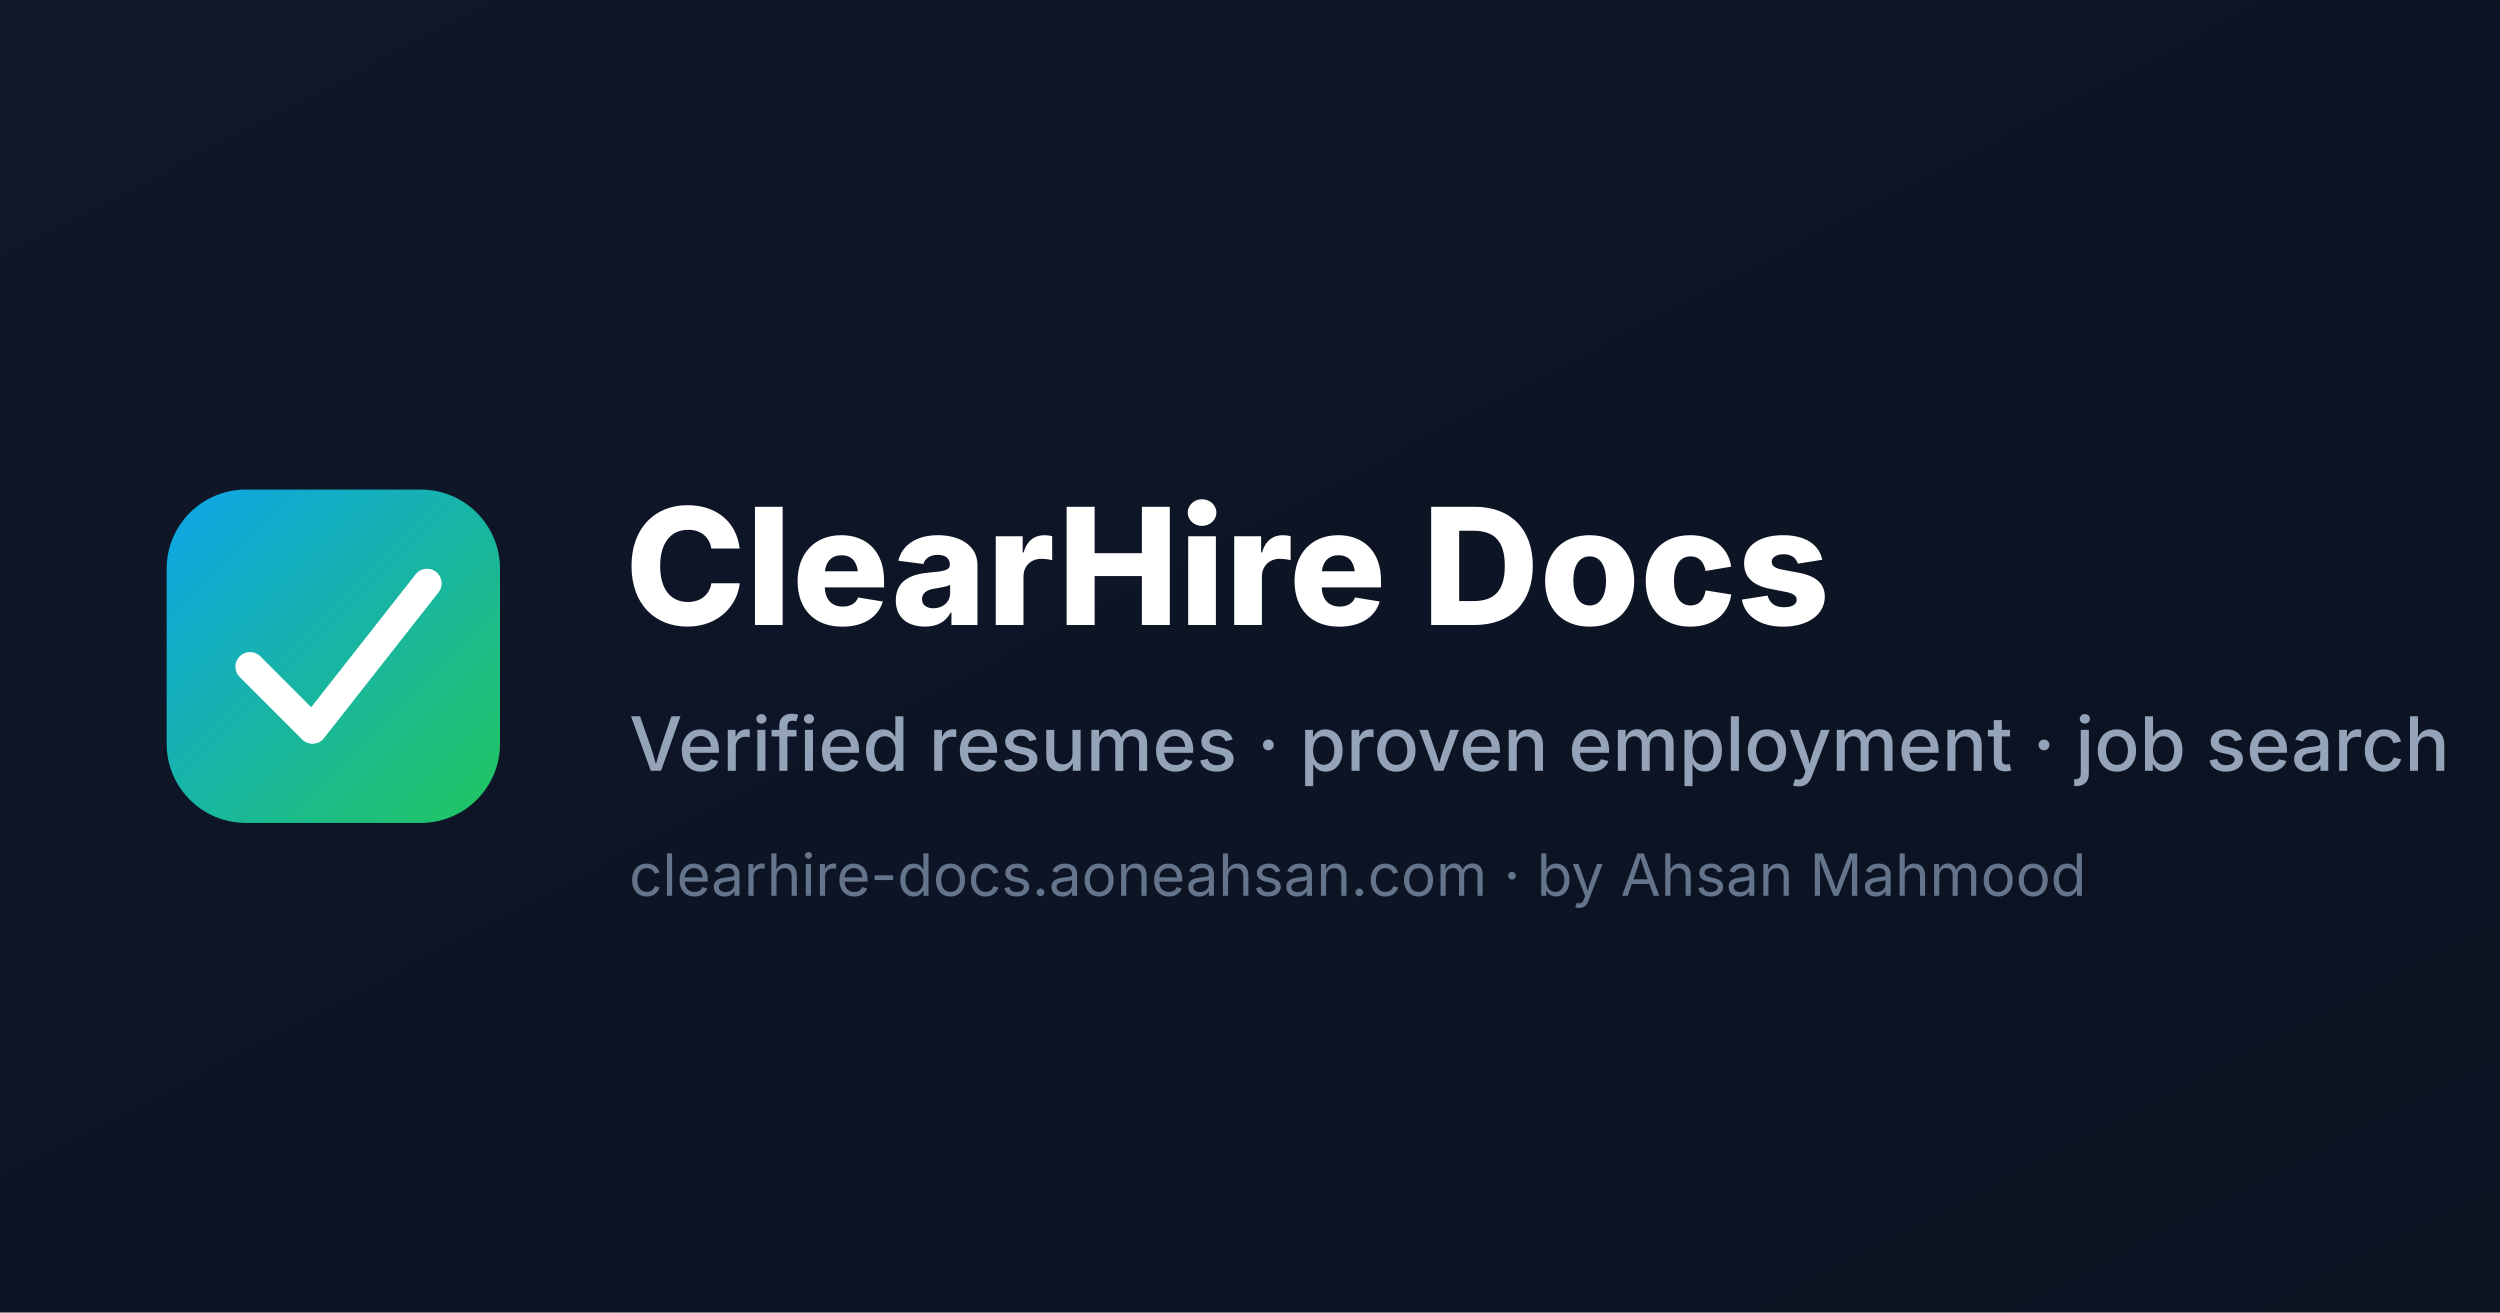
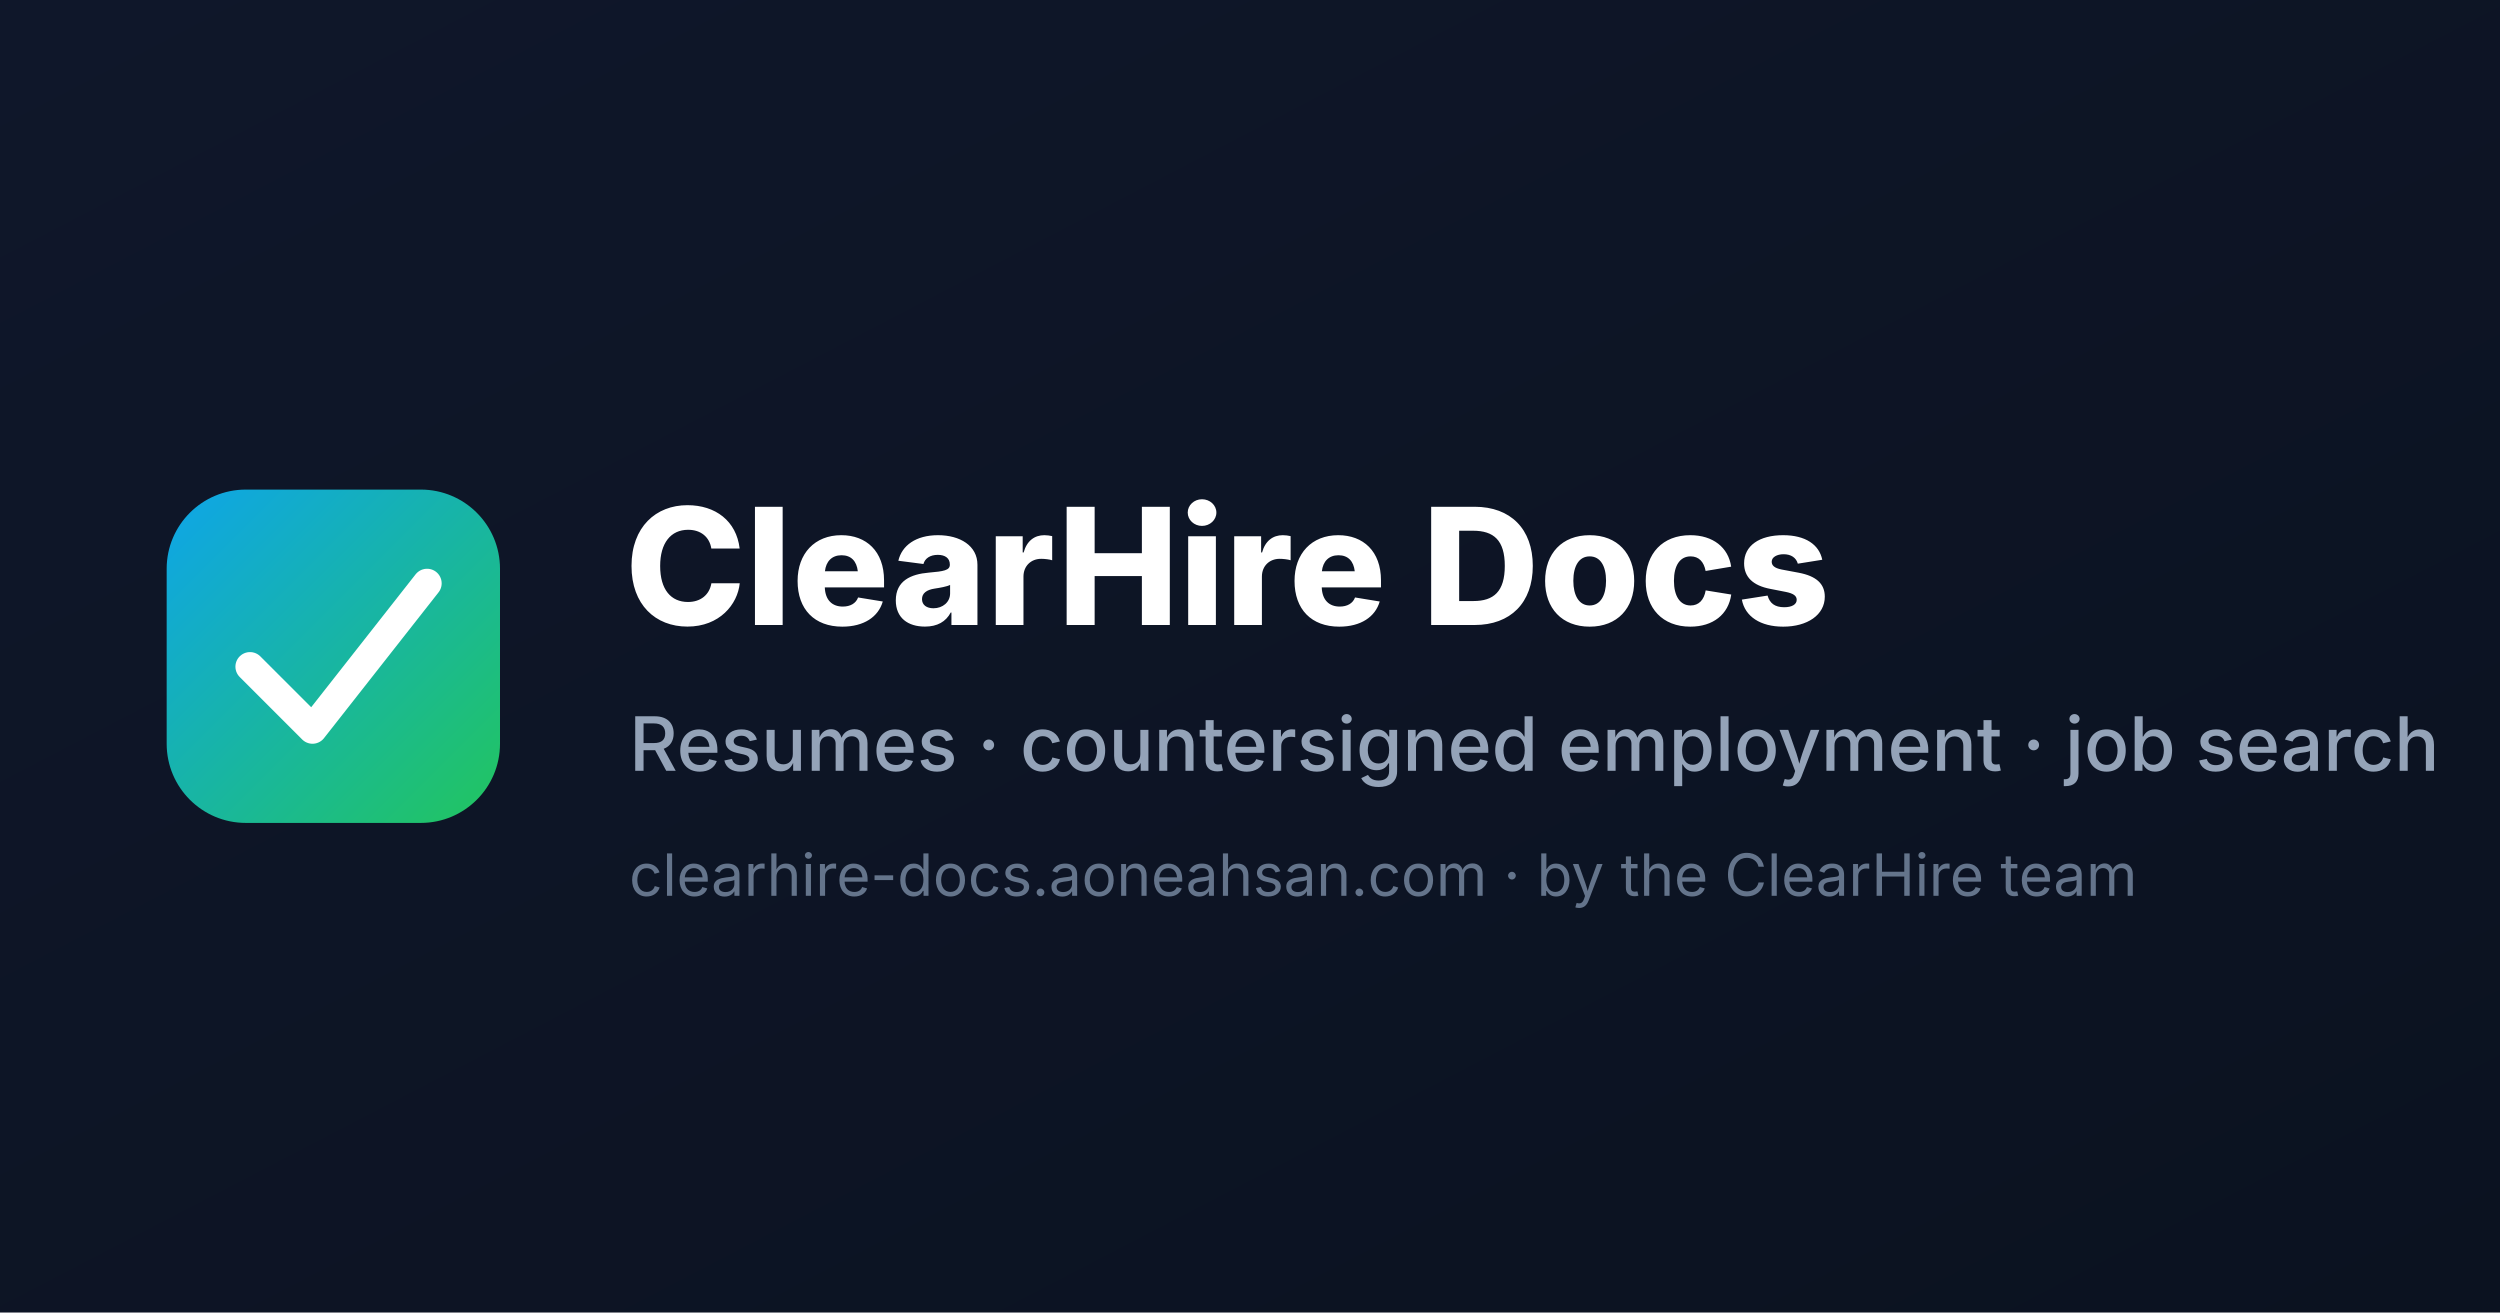
<svg xmlns="http://www.w3.org/2000/svg" viewBox="0 0 1200 630" role="img" aria-label="ClearHire Documentation">
  <defs>
    <linearGradient id="bg" x1="0" y1="0" x2="1" y2="1">
      <stop offset="0%" stop-color="#0F172A" />
      <stop offset="100%" stop-color="#0B1220" />
    </linearGradient>
    <linearGradient id="mark" x1="0" y1="0" x2="1" y2="1">
      <stop offset="0%" stop-color="#0EA5E9" />
      <stop offset="100%" stop-color="#22C55E" />
    </linearGradient>
  </defs>
  <rect width="1200" height="630" fill="url(#bg)" />
  <rect x="80" y="235" width="160" height="160" rx="38" fill="url(#mark)" />
  <path d="M120 320 L150 350 L205 280" stroke="#FFFFFF" stroke-width="14" stroke-linecap="round" stroke-linejoin="round" fill="none" />
  <text x="300" y="300" font-family="Inter, system-ui, sans-serif" font-size="78" font-weight="800" fill="#FFFFFF">ClearHire Docs</text>
-   <text x="302" y="370" font-family="Inter, system-ui, sans-serif" font-size="36" font-weight="500" fill="#94A3B8">Verified resumes · proven employment · job search</text>
-   <text x="302" y="430" font-family="Inter, system-ui, sans-serif" font-size="28" font-weight="400" fill="#64748B">clearhire-docs.aoneahsan.com · by Ahsan Mahmood</text>
+   <text x="302" y="370" font-family="Inter, system-ui, sans-serif" font-size="36" font-weight="500" fill="#94A3B8">Resumes · countersigned employment · job search</text>
+   <text x="302" y="430" font-family="Inter, system-ui, sans-serif" font-size="28" font-weight="400" fill="#64748B">clearhire-docs.aoneahsan.com · by the ClearHire team</text>
</svg>
